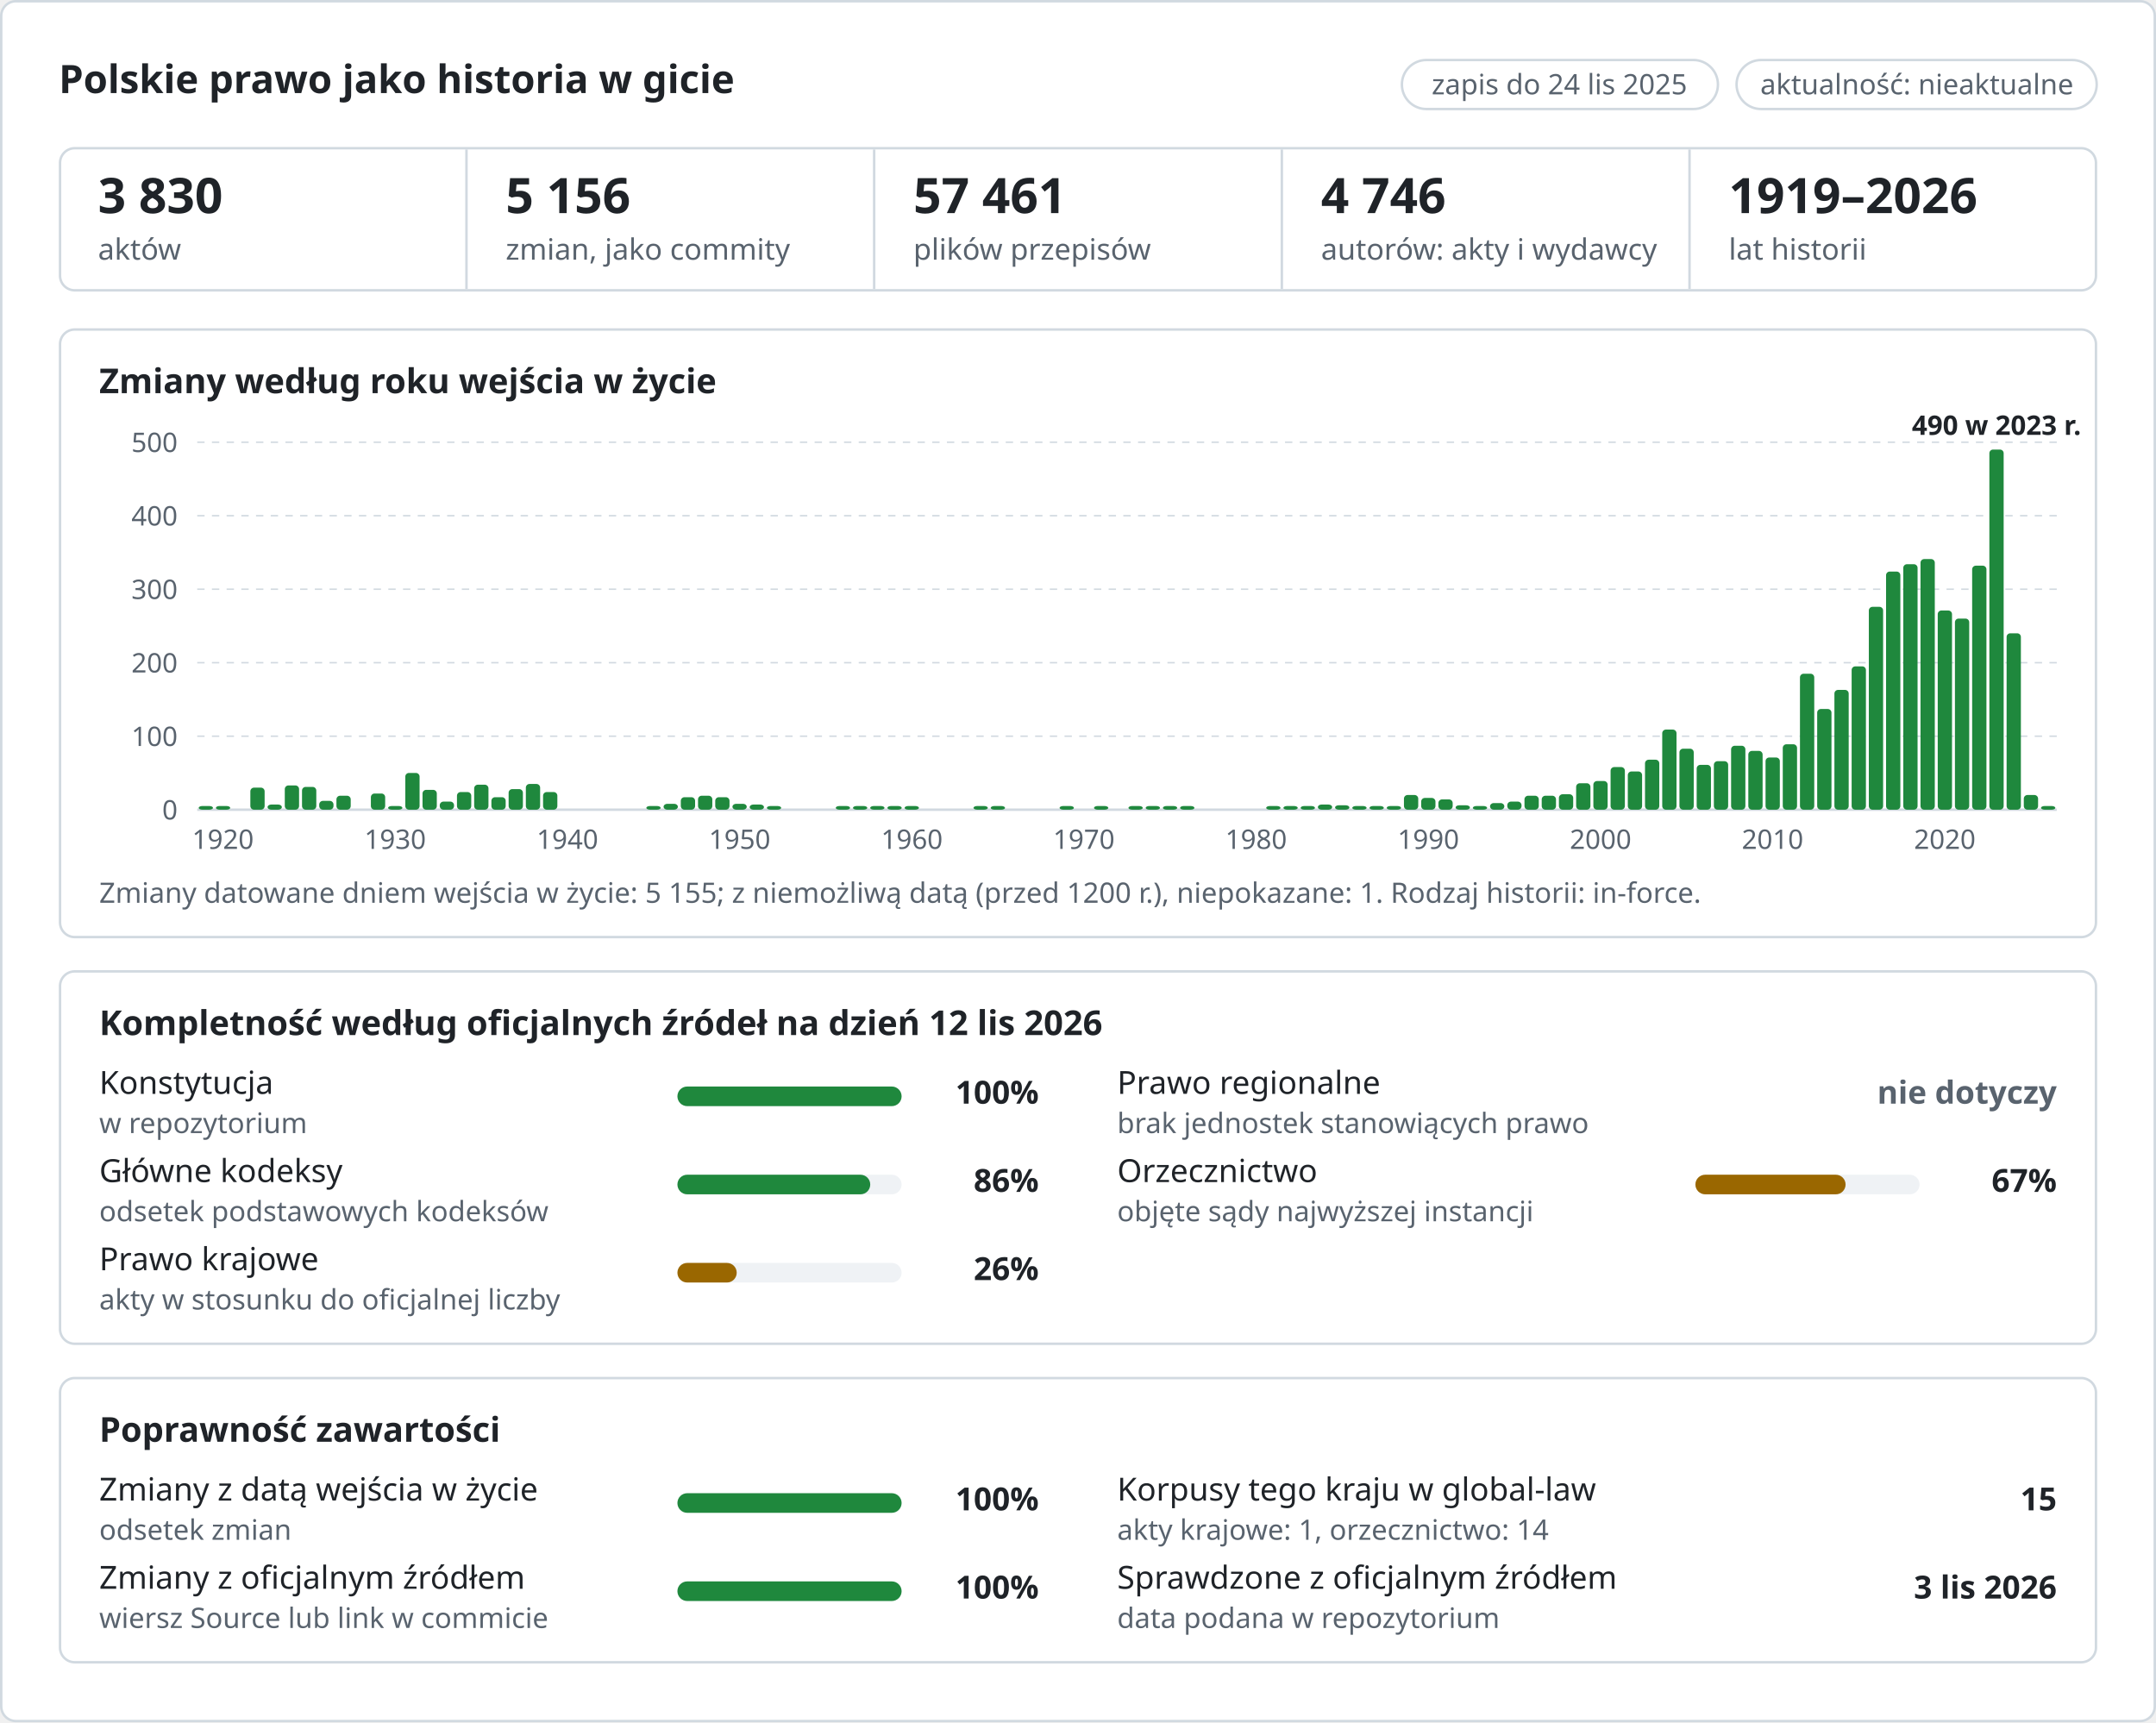
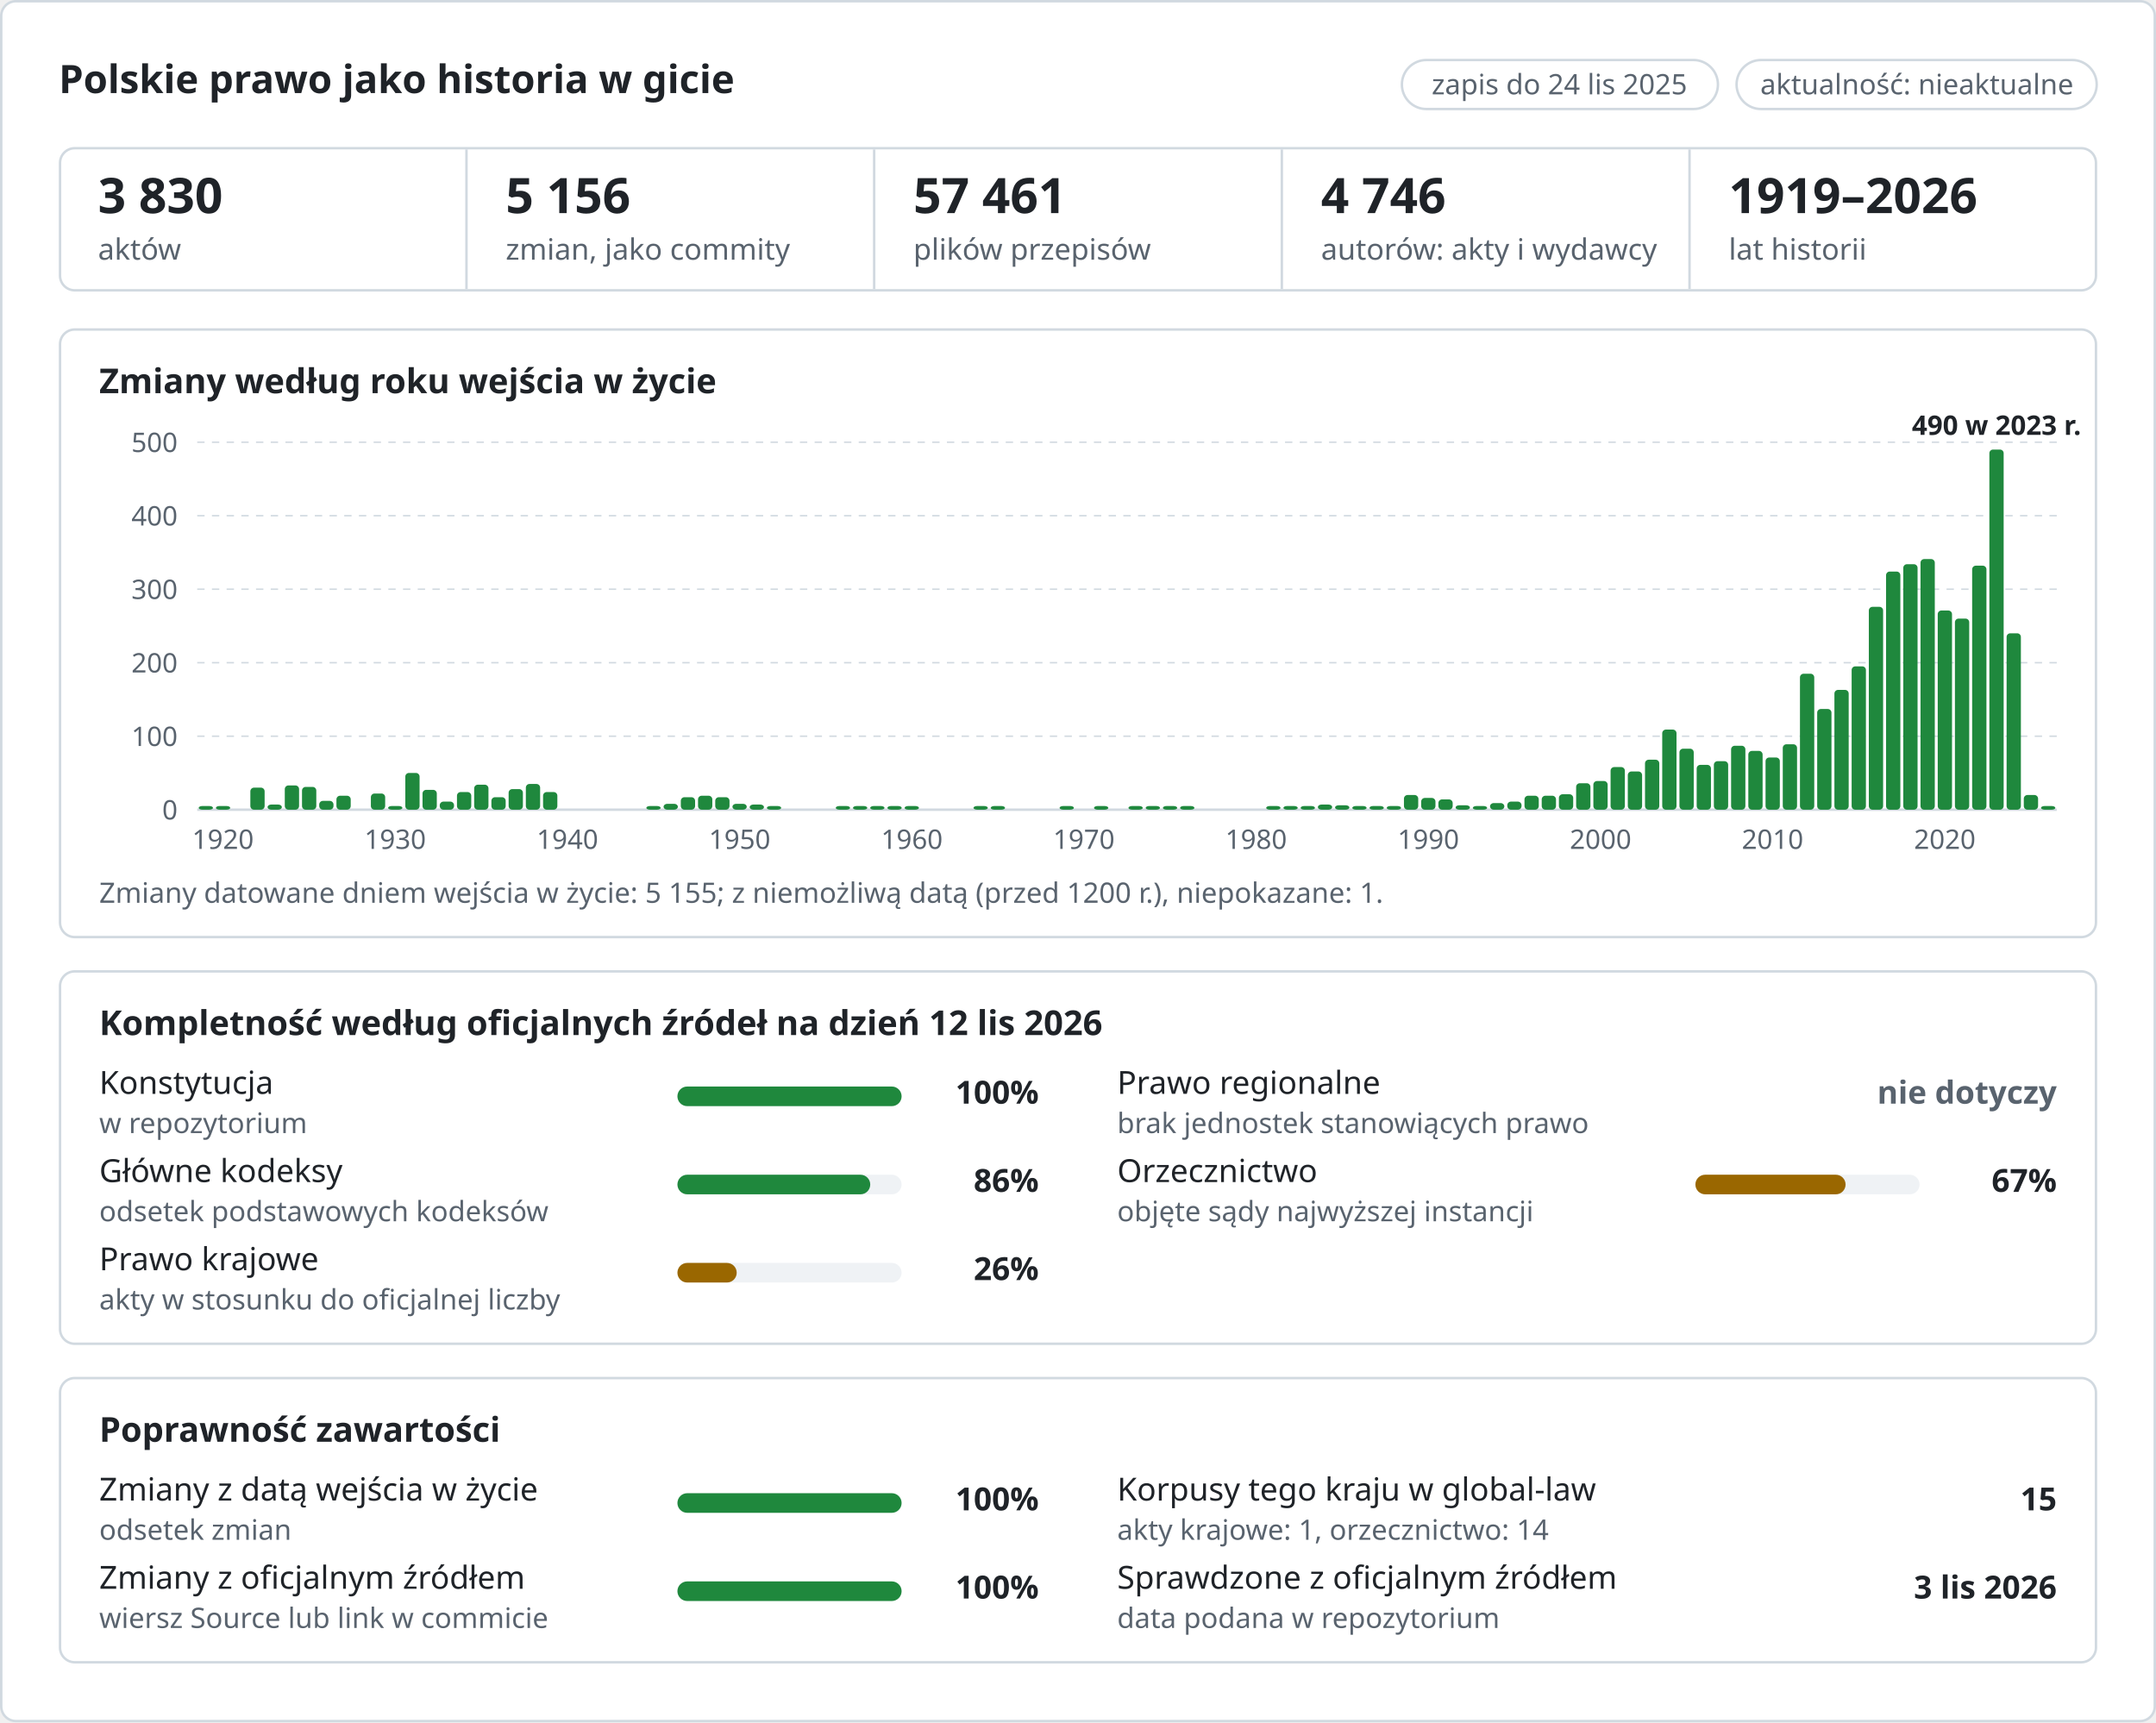
<svg xmlns="http://www.w3.org/2000/svg" width="880" height="703" viewBox="0 0 880 703" font-family="-apple-system,BlinkMacSystemFont,Segoe UI,Noto Sans,Helvetica,Arial,sans-serif">
  <rect x="0.5" y="0.5" width="879" height="702" rx="6" fill="#ffffff" stroke="#d1d9e0" />
  <text x="24" y="38" font-size="16" font-weight="600" fill="#1f2328">Polskie prawo jako historia w gicie</text>
  <rect x="572.2" y="24.5" width="129" height="20" rx="10" fill="none" stroke="#d1d9e0" />
  <text x="636.5" y="38.5" font-size="11.5" font-weight="500" text-anchor="middle" fill="#59636e">zapis do 24 lis 2025</text>
  <rect x="708.8" y="24.5" width="147" height="20" rx="10" fill="none" stroke="#d1d9e0" />
  <text x="782.4" y="38.5" font-size="11.5" font-weight="500" text-anchor="middle" fill="#59636e">aktualność: nieaktualne</text>
  <rect x="24.5" y="60.5" width="831" height="58" rx="6" fill="#ffffff" stroke="#d1d9e0" />
  <text x="40.0" y="87" font-size="20" font-weight="600" fill="#1f2328">3 830</text>
  <text x="40.0" y="106" font-size="12" fill="#59636e">aktów</text>
  <line x1="190.4" y1="61" x2="190.4" y2="118" stroke="#d1d9e0" />
  <text x="206.4" y="87" font-size="20" font-weight="600" fill="#1f2328">5 156</text>
  <text x="206.4" y="106" font-size="12" fill="#59636e">zmian, jako commity</text>
  <line x1="356.8" y1="61" x2="356.8" y2="118" stroke="#d1d9e0" />
  <text x="372.8" y="87" font-size="20" font-weight="600" fill="#1f2328">57 461</text>
  <text x="372.8" y="106" font-size="12" fill="#59636e">plików przepisów</text>
  <line x1="523.2" y1="61" x2="523.2" y2="118" stroke="#d1d9e0" />
  <text x="539.2" y="87" font-size="20" font-weight="600" fill="#1f2328">4 746</text>
  <text x="539.2" y="106" font-size="12" fill="#59636e">autorów: akty i wydawcy</text>
  <line x1="689.6" y1="61" x2="689.6" y2="118" stroke="#d1d9e0" />
  <text x="705.6" y="87" font-size="20" font-weight="600" fill="#1f2328">1919–2026</text>
  <text x="705.6" y="106" font-size="12" fill="#59636e">lat historii</text>
  <rect x="24.5" y="134.5" width="831" height="248" rx="6" fill="#ffffff" stroke="#d1d9e0" />
  <text x="40.5" y="160.5" font-size="14" font-weight="600" fill="#1f2328">Zmiany według roku wejścia w życie</text>
  <line x1="80.5" y1="330.5" x2="839.5" y2="330.5" stroke="#d1d9e0" stroke-width="1" />
  <text x="72.5" y="334.5" font-size="11" text-anchor="end" fill="#59636e">0</text>
  <line x1="80.5" y1="300.5" x2="839.5" y2="300.5" stroke="#d1d9e0" stroke-width="0.6" stroke-dasharray="3 3" />
  <text x="72.5" y="304.5" font-size="11" text-anchor="end" fill="#59636e">100</text>
  <line x1="80.5" y1="270.5" x2="839.5" y2="270.5" stroke="#d1d9e0" stroke-width="0.6" stroke-dasharray="3 3" />
  <text x="72.5" y="274.5" font-size="11" text-anchor="end" fill="#59636e">200</text>
  <line x1="80.5" y1="240.5" x2="839.5" y2="240.5" stroke="#d1d9e0" stroke-width="0.6" stroke-dasharray="3 3" />
  <text x="72.5" y="244.5" font-size="11" text-anchor="end" fill="#59636e">300</text>
  <line x1="80.5" y1="210.5" x2="839.5" y2="210.5" stroke="#d1d9e0" stroke-width="0.6" stroke-dasharray="3 3" />
  <text x="72.5" y="214.5" font-size="11" text-anchor="end" fill="#59636e">400</text>
  <line x1="80.5" y1="180.5" x2="839.5" y2="180.5" stroke="#d1d9e0" stroke-width="0.6" stroke-dasharray="3 3" />
  <text x="72.5" y="184.5" font-size="11" text-anchor="end" fill="#59636e">500</text>
  <rect x="81.10" y="329.0" width="5.83" height="1.5" rx="1.5" fill="#1f883d" />
  <rect x="88.13" y="329.0" width="5.83" height="1.5" rx="1.5" fill="#1f883d" />
  <text x="91.0" y="346.5" font-size="11" text-anchor="middle" fill="#59636e">1920</text>
  <rect x="102.18" y="321.5" width="5.83" height="9.0" rx="1.5" fill="#1f883d" />
  <rect x="109.21" y="328.4" width="5.83" height="2.1" rx="1.5" fill="#1f883d" />
  <rect x="116.24" y="320.6" width="5.83" height="9.9" rx="1.5" fill="#1f883d" />
  <rect x="123.27" y="321.2" width="5.83" height="9.3" rx="1.5" fill="#1f883d" />
  <rect x="130.29" y="326.9" width="5.83" height="3.6" rx="1.5" fill="#1f883d" />
  <rect x="137.32" y="324.8" width="5.83" height="5.7" rx="1.5" fill="#1f883d" />
  <rect x="151.38" y="323.9" width="5.83" height="6.6" rx="1.5" fill="#1f883d" />
  <rect x="158.41" y="329.0" width="5.83" height="1.5" rx="1.5" fill="#1f883d" />
  <text x="161.3" y="346.5" font-size="11" text-anchor="middle" fill="#59636e">1930</text>
  <rect x="165.43" y="315.5" width="5.83" height="15.0" rx="1.5" fill="#1f883d" />
  <rect x="172.46" y="322.4" width="5.83" height="8.1" rx="1.5" fill="#1f883d" />
  <rect x="179.49" y="327.2" width="5.83" height="3.3" rx="1.5" fill="#1f883d" />
  <rect x="186.52" y="323.3" width="5.83" height="7.2" rx="1.5" fill="#1f883d" />
  <rect x="193.54" y="320.3" width="5.83" height="10.2" rx="1.5" fill="#1f883d" />
  <rect x="200.57" y="325.4" width="5.83" height="5.1" rx="1.5" fill="#1f883d" />
  <rect x="207.60" y="322.1" width="5.83" height="8.4" rx="1.5" fill="#1f883d" />
  <rect x="214.63" y="320.0" width="5.83" height="10.5" rx="1.5" fill="#1f883d" />
  <rect x="221.66" y="323.3" width="5.83" height="7.2" rx="1.5" fill="#1f883d" />
  <text x="231.6" y="346.5" font-size="11" text-anchor="middle" fill="#59636e">1940</text>
  <rect x="263.82" y="329.0" width="5.83" height="1.5" rx="1.5" fill="#1f883d" />
  <rect x="270.85" y="328.1" width="5.83" height="2.4" rx="1.5" fill="#1f883d" />
  <rect x="277.88" y="325.4" width="5.83" height="5.1" rx="1.5" fill="#1f883d" />
  <rect x="284.91" y="324.8" width="5.83" height="5.7" rx="1.5" fill="#1f883d" />
  <rect x="291.93" y="325.4" width="5.83" height="5.1" rx="1.5" fill="#1f883d" />
  <rect x="298.96" y="328.1" width="5.83" height="2.4" rx="1.5" fill="#1f883d" />
  <text x="301.9" y="346.5" font-size="11" text-anchor="middle" fill="#59636e">1950</text>
  <rect x="305.99" y="328.4" width="5.83" height="2.1" rx="1.5" fill="#1f883d" />
  <rect x="313.02" y="329.0" width="5.83" height="1.5" rx="1.5" fill="#1f883d" />
  <rect x="341.13" y="329.0" width="5.83" height="1.5" rx="1.5" fill="#1f883d" />
  <rect x="348.16" y="329.0" width="5.83" height="1.5" rx="1.5" fill="#1f883d" />
  <rect x="355.18" y="329.0" width="5.83" height="1.5" rx="1.5" fill="#1f883d" />
  <rect x="362.21" y="329.0" width="5.83" height="1.5" rx="1.5" fill="#1f883d" />
  <rect x="369.24" y="329.0" width="5.83" height="1.5" rx="1.5" fill="#1f883d" />
  <text x="372.2" y="346.5" font-size="11" text-anchor="middle" fill="#59636e">1960</text>
  <rect x="397.35" y="329.0" width="5.83" height="1.5" rx="1.5" fill="#1f883d" />
  <rect x="404.38" y="329.0" width="5.83" height="1.5" rx="1.5" fill="#1f883d" />
  <rect x="432.49" y="329.0" width="5.83" height="1.5" rx="1.5" fill="#1f883d" />
  <text x="442.4" y="346.5" font-size="11" text-anchor="middle" fill="#59636e">1970</text>
  <rect x="446.54" y="329.0" width="5.83" height="1.5" rx="1.5" fill="#1f883d" />
  <rect x="460.60" y="329.0" width="5.83" height="1.5" rx="1.5" fill="#1f883d" />
  <rect x="467.63" y="329.0" width="5.83" height="1.5" rx="1.5" fill="#1f883d" />
  <rect x="474.66" y="329.0" width="5.83" height="1.5" rx="1.5" fill="#1f883d" />
  <rect x="481.68" y="329.0" width="5.83" height="1.5" rx="1.5" fill="#1f883d" />
  <text x="512.7" y="346.5" font-size="11" text-anchor="middle" fill="#59636e">1980</text>
  <rect x="516.82" y="329.0" width="5.83" height="1.5" rx="1.5" fill="#1f883d" />
  <rect x="523.85" y="329.0" width="5.83" height="1.5" rx="1.5" fill="#1f883d" />
  <rect x="530.88" y="329.0" width="5.83" height="1.5" rx="1.5" fill="#1f883d" />
  <rect x="537.91" y="328.4" width="5.83" height="2.1" rx="1.5" fill="#1f883d" />
  <rect x="544.93" y="328.7" width="5.83" height="1.8" rx="1.5" fill="#1f883d" />
  <rect x="551.96" y="329.0" width="5.83" height="1.5" rx="1.5" fill="#1f883d" />
  <rect x="558.99" y="329.0" width="5.83" height="1.5" rx="1.5" fill="#1f883d" />
  <rect x="566.02" y="329.0" width="5.83" height="1.5" rx="1.5" fill="#1f883d" />
  <rect x="573.04" y="324.5" width="5.83" height="6.0" rx="1.5" fill="#1f883d" />
  <rect x="580.07" y="325.7" width="5.83" height="4.8" rx="1.5" fill="#1f883d" />
  <text x="583.0" y="346.5" font-size="11" text-anchor="middle" fill="#59636e">1990</text>
  <rect x="587.10" y="326.3" width="5.83" height="4.2" rx="1.5" fill="#1f883d" />
  <rect x="594.13" y="328.7" width="5.83" height="1.8" rx="1.5" fill="#1f883d" />
  <rect x="601.16" y="329.0" width="5.83" height="1.5" rx="1.5" fill="#1f883d" />
  <rect x="608.18" y="327.8" width="5.83" height="2.7" rx="1.5" fill="#1f883d" />
  <rect x="615.21" y="327.2" width="5.83" height="3.3" rx="1.5" fill="#1f883d" />
  <rect x="622.24" y="324.8" width="5.83" height="5.7" rx="1.5" fill="#1f883d" />
  <rect x="629.27" y="324.8" width="5.83" height="5.7" rx="1.5" fill="#1f883d" />
  <rect x="636.29" y="324.2" width="5.83" height="6.3" rx="1.5" fill="#1f883d" />
  <rect x="643.32" y="319.7" width="5.83" height="10.8" rx="1.5" fill="#1f883d" />
  <rect x="650.35" y="318.8" width="5.83" height="11.7" rx="1.5" fill="#1f883d" />
  <text x="653.3" y="346.5" font-size="11" text-anchor="middle" fill="#59636e">2000</text>
  <rect x="657.38" y="313.1" width="5.83" height="17.4" rx="1.5" fill="#1f883d" />
  <rect x="664.41" y="314.9" width="5.83" height="15.6" rx="1.5" fill="#1f883d" />
  <rect x="671.43" y="310.1" width="5.83" height="20.4" rx="1.5" fill="#1f883d" />
  <rect x="678.46" y="297.8" width="5.83" height="32.7" rx="1.5" fill="#1f883d" />
  <rect x="685.49" y="305.6" width="5.83" height="24.9" rx="1.5" fill="#1f883d" />
  <rect x="692.52" y="312.2" width="5.83" height="18.3" rx="1.5" fill="#1f883d" />
  <rect x="699.54" y="310.7" width="5.83" height="19.8" rx="1.5" fill="#1f883d" />
  <rect x="706.57" y="304.4" width="5.83" height="26.1" rx="1.5" fill="#1f883d" />
  <rect x="713.60" y="306.5" width="5.83" height="24.0" rx="1.5" fill="#1f883d" />
  <rect x="720.63" y="309.2" width="5.83" height="21.3" rx="1.5" fill="#1f883d" />
  <text x="723.5" y="346.5" font-size="11" text-anchor="middle" fill="#59636e">2010</text>
  <rect x="727.66" y="303.8" width="5.83" height="26.7" rx="1.5" fill="#1f883d" />
  <rect x="734.68" y="275.0" width="5.83" height="55.5" rx="1.5" fill="#1f883d" />
  <rect x="741.71" y="289.4" width="5.83" height="41.1" rx="1.5" fill="#1f883d" />
  <rect x="748.74" y="281.6" width="5.83" height="48.9" rx="1.5" fill="#1f883d" />
  <rect x="755.77" y="272.0" width="5.83" height="58.5" rx="1.5" fill="#1f883d" />
  <rect x="762.79" y="247.7" width="5.83" height="82.8" rx="1.5" fill="#1f883d" />
  <rect x="769.82" y="233.3" width="5.83" height="97.2" rx="1.5" fill="#1f883d" />
  <rect x="776.85" y="230.3" width="5.83" height="100.2" rx="1.5" fill="#1f883d" />
  <rect x="783.88" y="228.2" width="5.83" height="102.3" rx="1.5" fill="#1f883d" />
  <rect x="790.91" y="249.2" width="5.83" height="81.3" rx="1.5" fill="#1f883d" />
  <text x="793.8" y="346.5" font-size="11" text-anchor="middle" fill="#59636e">2020</text>
  <rect x="797.93" y="252.5" width="5.83" height="78.0" rx="1.5" fill="#1f883d" />
  <rect x="804.96" y="230.9" width="5.83" height="99.6" rx="1.5" fill="#1f883d" />
  <rect x="811.99" y="183.5" width="5.83" height="147.0" rx="1.5" fill="#1f883d" />
  <text x="814.9" y="177.5" font-size="11" font-weight="600" text-anchor="middle" fill="#1f2328">490 w 2023 r.</text>
  <rect x="819.02" y="258.5" width="5.83" height="72.0" rx="1.5" fill="#1f883d" />
  <rect x="826.04" y="324.5" width="5.83" height="6.0" rx="1.5" fill="#1f883d" />
  <rect x="833.07" y="329.0" width="5.83" height="1.5" rx="1.5" fill="#1f883d" />
-   <text x="40.5" y="368.5" font-size="11.5" fill="#59636e">Zmiany datowane dniem wejścia w życie: 5 155; z niemożliwą datą (przed 1200 r.), niepokazane: 1. Rodzaj historii: in-force.</text>
+   <text x="40.5" y="368.5" font-size="11.5" fill="#59636e">Zmiany datowane dniem wejścia w życie: 5 155; z niemożliwą datą (przed 1200 r.), niepokazane: 1.</text>
  <rect x="24.5" y="396.5" width="831" height="152" rx="6" fill="#ffffff" stroke="#d1d9e0" />
  <text x="40.5" y="422.5" font-size="14" font-weight="600" fill="#1f2328">Kompletność według oficjalnych źródeł na dzień 12 lis 2026</text>
  <text x="40.5" y="446.5" font-size="13" fill="#1f2328">Konstytucja</text>
  <text x="40.5" y="462.5" font-size="11.5" fill="#59636e">w repozytorium</text>
  <g>
    <rect x="276.5" y="443.5" width="91.5" height="8" rx="4" fill="#eff2f5" />
    <rect x="276.5" y="443.5" width="91.5" height="8" rx="4" fill="#1f883d" />
  </g>
  <text x="424.0" y="450.5" font-size="13" font-weight="600" text-anchor="end" fill="#1f2328">100%</text>
  <text x="40.5" y="482.5" font-size="13" fill="#1f2328">Główne kodeksy</text>
  <text x="40.5" y="498.5" font-size="11.5" fill="#59636e">odsetek podstawowych kodeksów</text>
  <g>
    <rect x="276.5" y="479.5" width="91.5" height="8" rx="4" fill="#eff2f5" />
    <rect x="276.5" y="479.5" width="78.7" height="8" rx="4" fill="#1f883d" />
  </g>
  <text x="424.0" y="486.5" font-size="13" font-weight="600" text-anchor="end" fill="#1f2328">86%</text>
  <text x="40.5" y="518.5" font-size="13" fill="#1f2328">Prawo krajowe</text>
  <text x="40.5" y="534.5" font-size="11.5" fill="#59636e">akty w stosunku do oficjalnej liczby</text>
  <g>
    <rect x="276.5" y="515.5" width="91.5" height="8" rx="4" fill="#eff2f5" />
    <rect x="276.5" y="515.5" width="24.2" height="8" rx="4" fill="#9a6700" />
  </g>
  <text x="424.0" y="522.5" font-size="13" font-weight="600" text-anchor="end" fill="#1f2328">26%</text>
  <text x="456.0" y="446.5" font-size="13" fill="#1f2328">Prawo regionalne</text>
  <text x="456.0" y="462.5" font-size="11.5" fill="#59636e">brak jednostek stanowiących prawo</text>
  <text x="839.5" y="450.5" font-size="13" font-weight="600" text-anchor="end" fill="#59636e">nie dotyczy</text>
  <text x="456.0" y="482.5" font-size="13" fill="#1f2328">Orzecznictwo</text>
  <text x="456.0" y="498.5" font-size="11.5" fill="#59636e">objęte sądy najwyższej instancji</text>
  <g>
    <rect x="692.0" y="479.5" width="91.5" height="8" rx="4" fill="#eff2f5" />
    <rect x="692.0" y="479.5" width="61.3" height="8" rx="4" fill="#9a6700" />
  </g>
  <text x="839.5" y="486.5" font-size="13" font-weight="600" text-anchor="end" fill="#1f2328">67%</text>
  <rect x="24.5" y="562.5" width="831" height="116" rx="6" fill="#ffffff" stroke="#d1d9e0" />
  <text x="40.5" y="588.5" font-size="14" font-weight="600" fill="#1f2328">Poprawność zawartości</text>
  <text x="40.5" y="612.5" font-size="13" fill="#1f2328">Zmiany z datą wejścia w życie</text>
  <text x="40.5" y="628.5" font-size="11.5" fill="#59636e">odsetek zmian</text>
  <g>
    <rect x="276.5" y="609.5" width="91.5" height="8" rx="4" fill="#eff2f5" />
    <rect x="276.5" y="609.5" width="91.5" height="8" rx="4" fill="#1f883d" />
  </g>
  <text x="424.0" y="616.5" font-size="13" font-weight="600" text-anchor="end" fill="#1f2328">100%</text>
  <text x="40.5" y="648.5" font-size="13" fill="#1f2328">Zmiany z oficjalnym źródłem</text>
  <text x="40.5" y="664.5" font-size="11.5" fill="#59636e">wiersz Source lub link w commicie</text>
  <g>
    <rect x="276.5" y="645.5" width="91.5" height="8" rx="4" fill="#eff2f5" />
    <rect x="276.5" y="645.5" width="91.5" height="8" rx="4" fill="#1f883d" />
  </g>
  <text x="424.0" y="652.5" font-size="13" font-weight="600" text-anchor="end" fill="#1f2328">100%</text>
  <text x="456.0" y="612.5" font-size="13" fill="#1f2328">Korpusy tego kraju w global-law</text>
  <text x="456.0" y="628.5" font-size="11.5" fill="#59636e">akty krajowe: 1, orzecznictwo: 14</text>
  <text x="839.5" y="616.5" font-size="13" font-weight="600" text-anchor="end" fill="#1f2328">15</text>
  <text x="456.0" y="648.5" font-size="13" fill="#1f2328">Sprawdzone z oficjalnym źródłem</text>
  <text x="456.0" y="664.5" font-size="11.5" fill="#59636e">data podana w repozytorium</text>
  <text x="839.5" y="652.5" font-size="13" font-weight="600" text-anchor="end" fill="#1f2328">3 lis 2026</text>
</svg>
